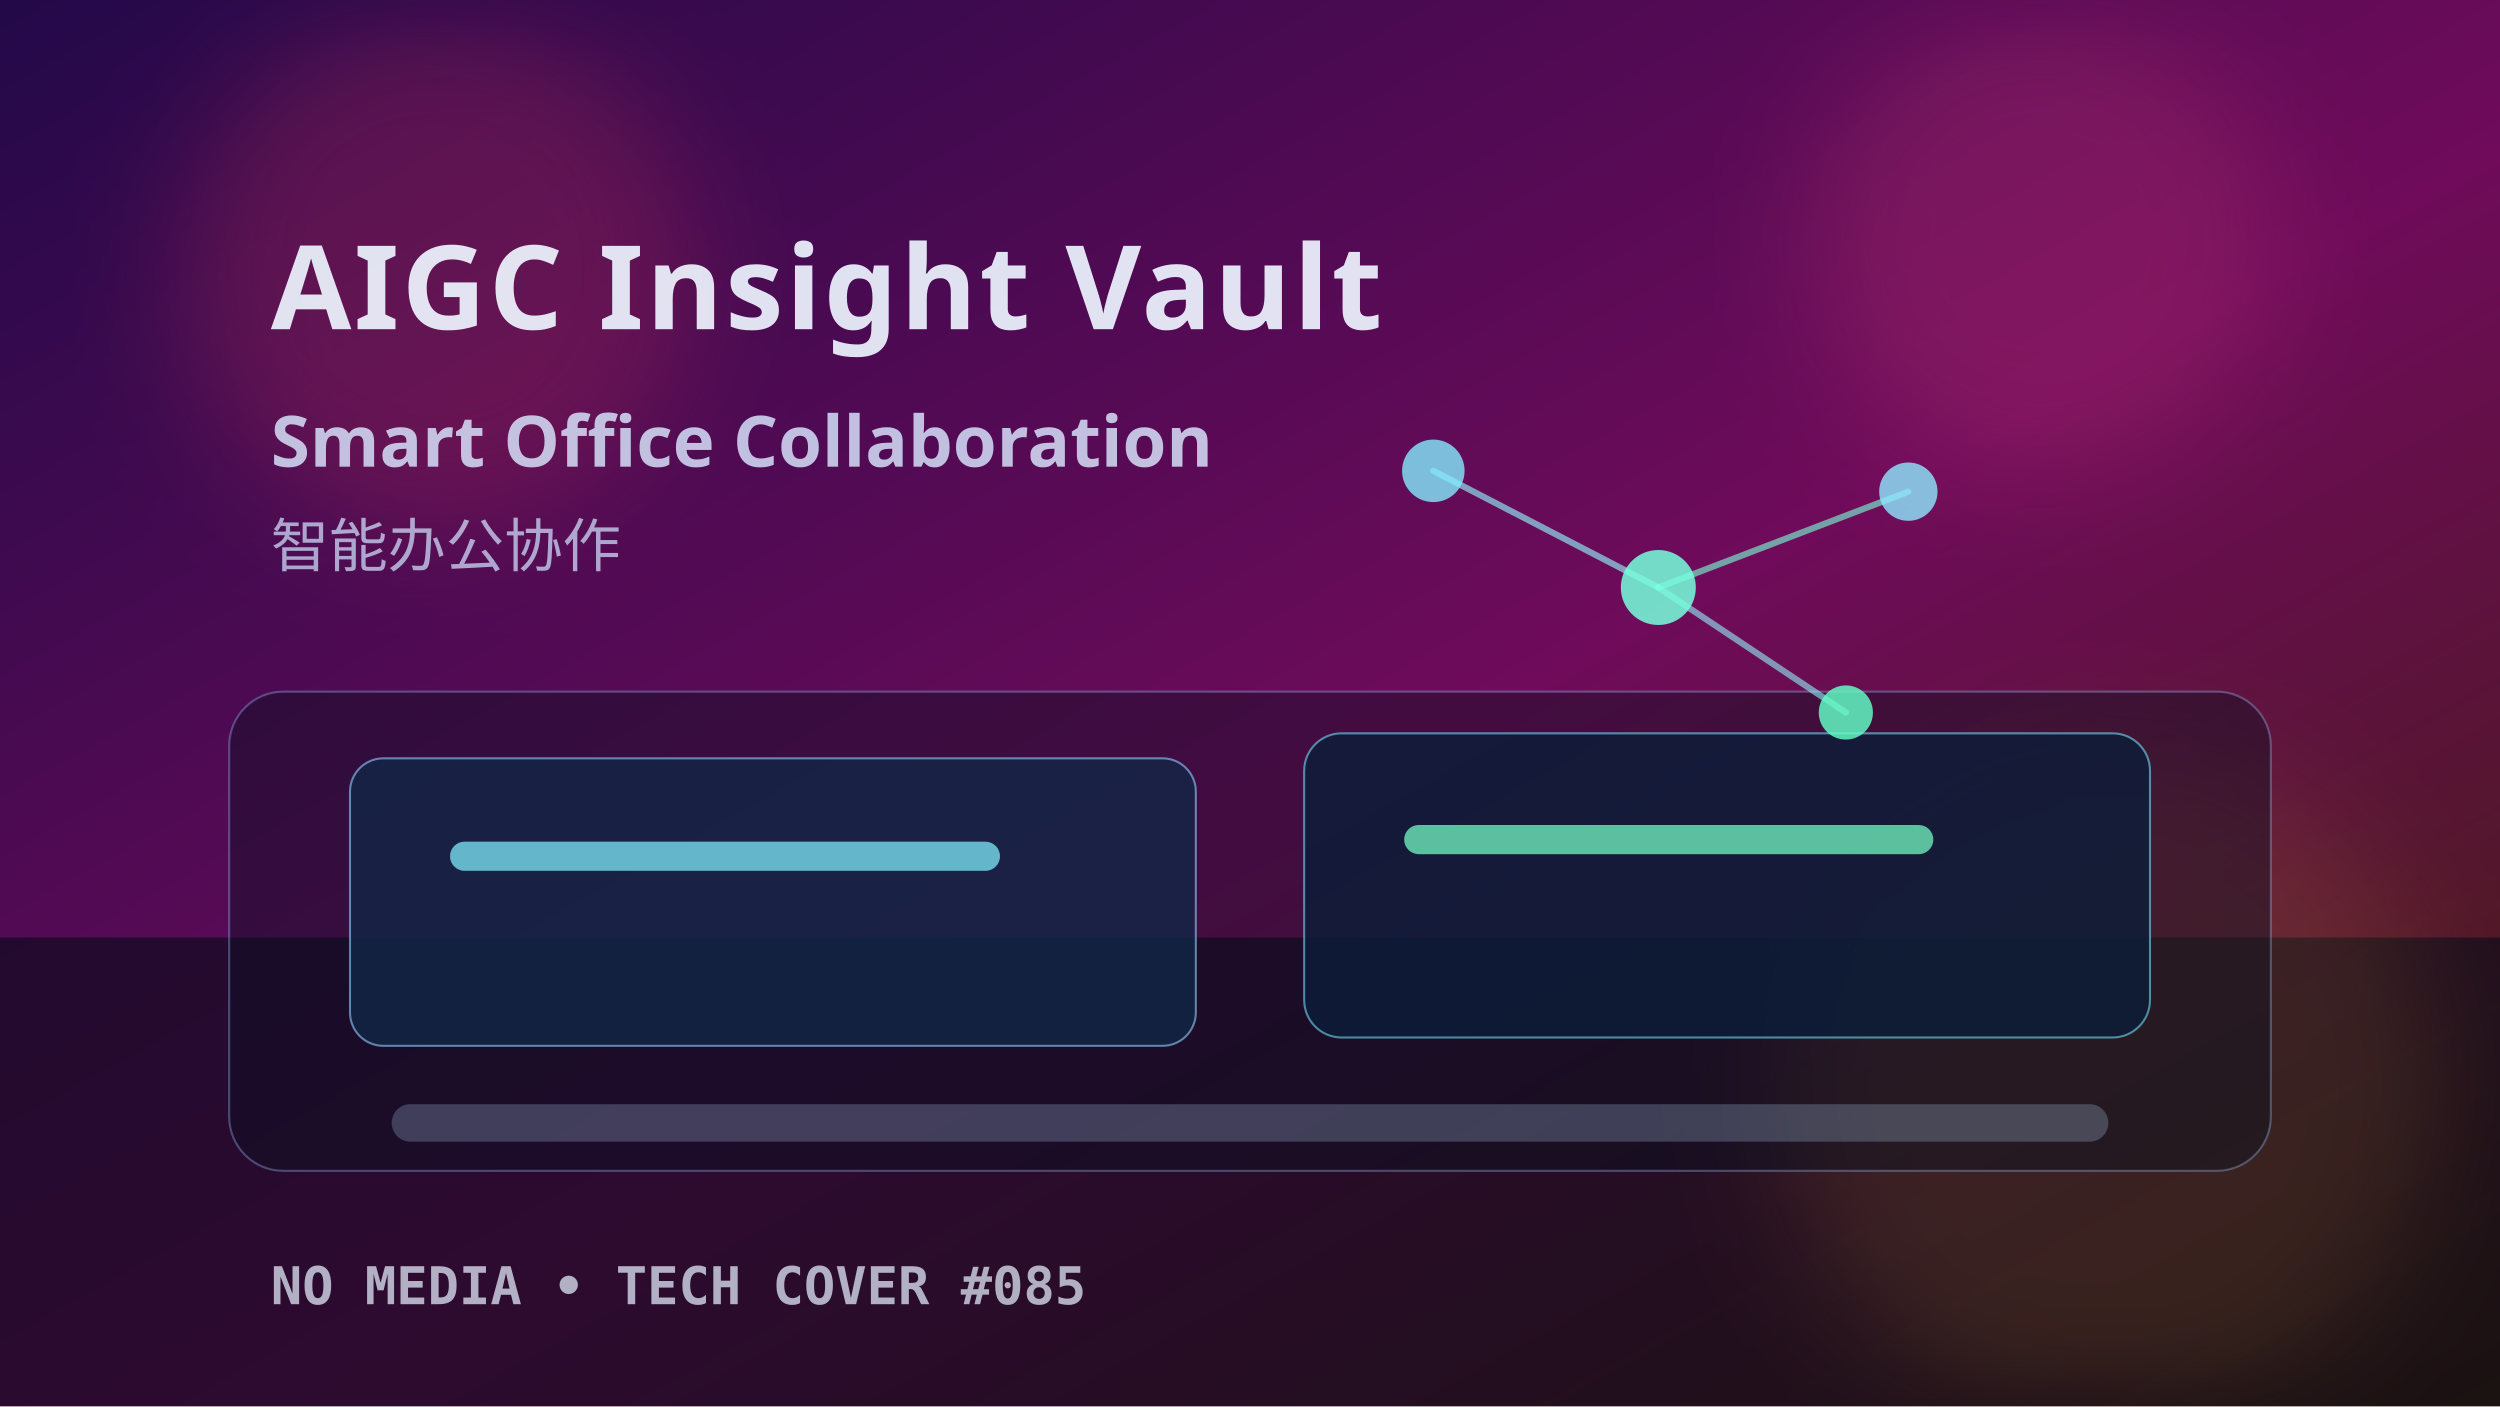
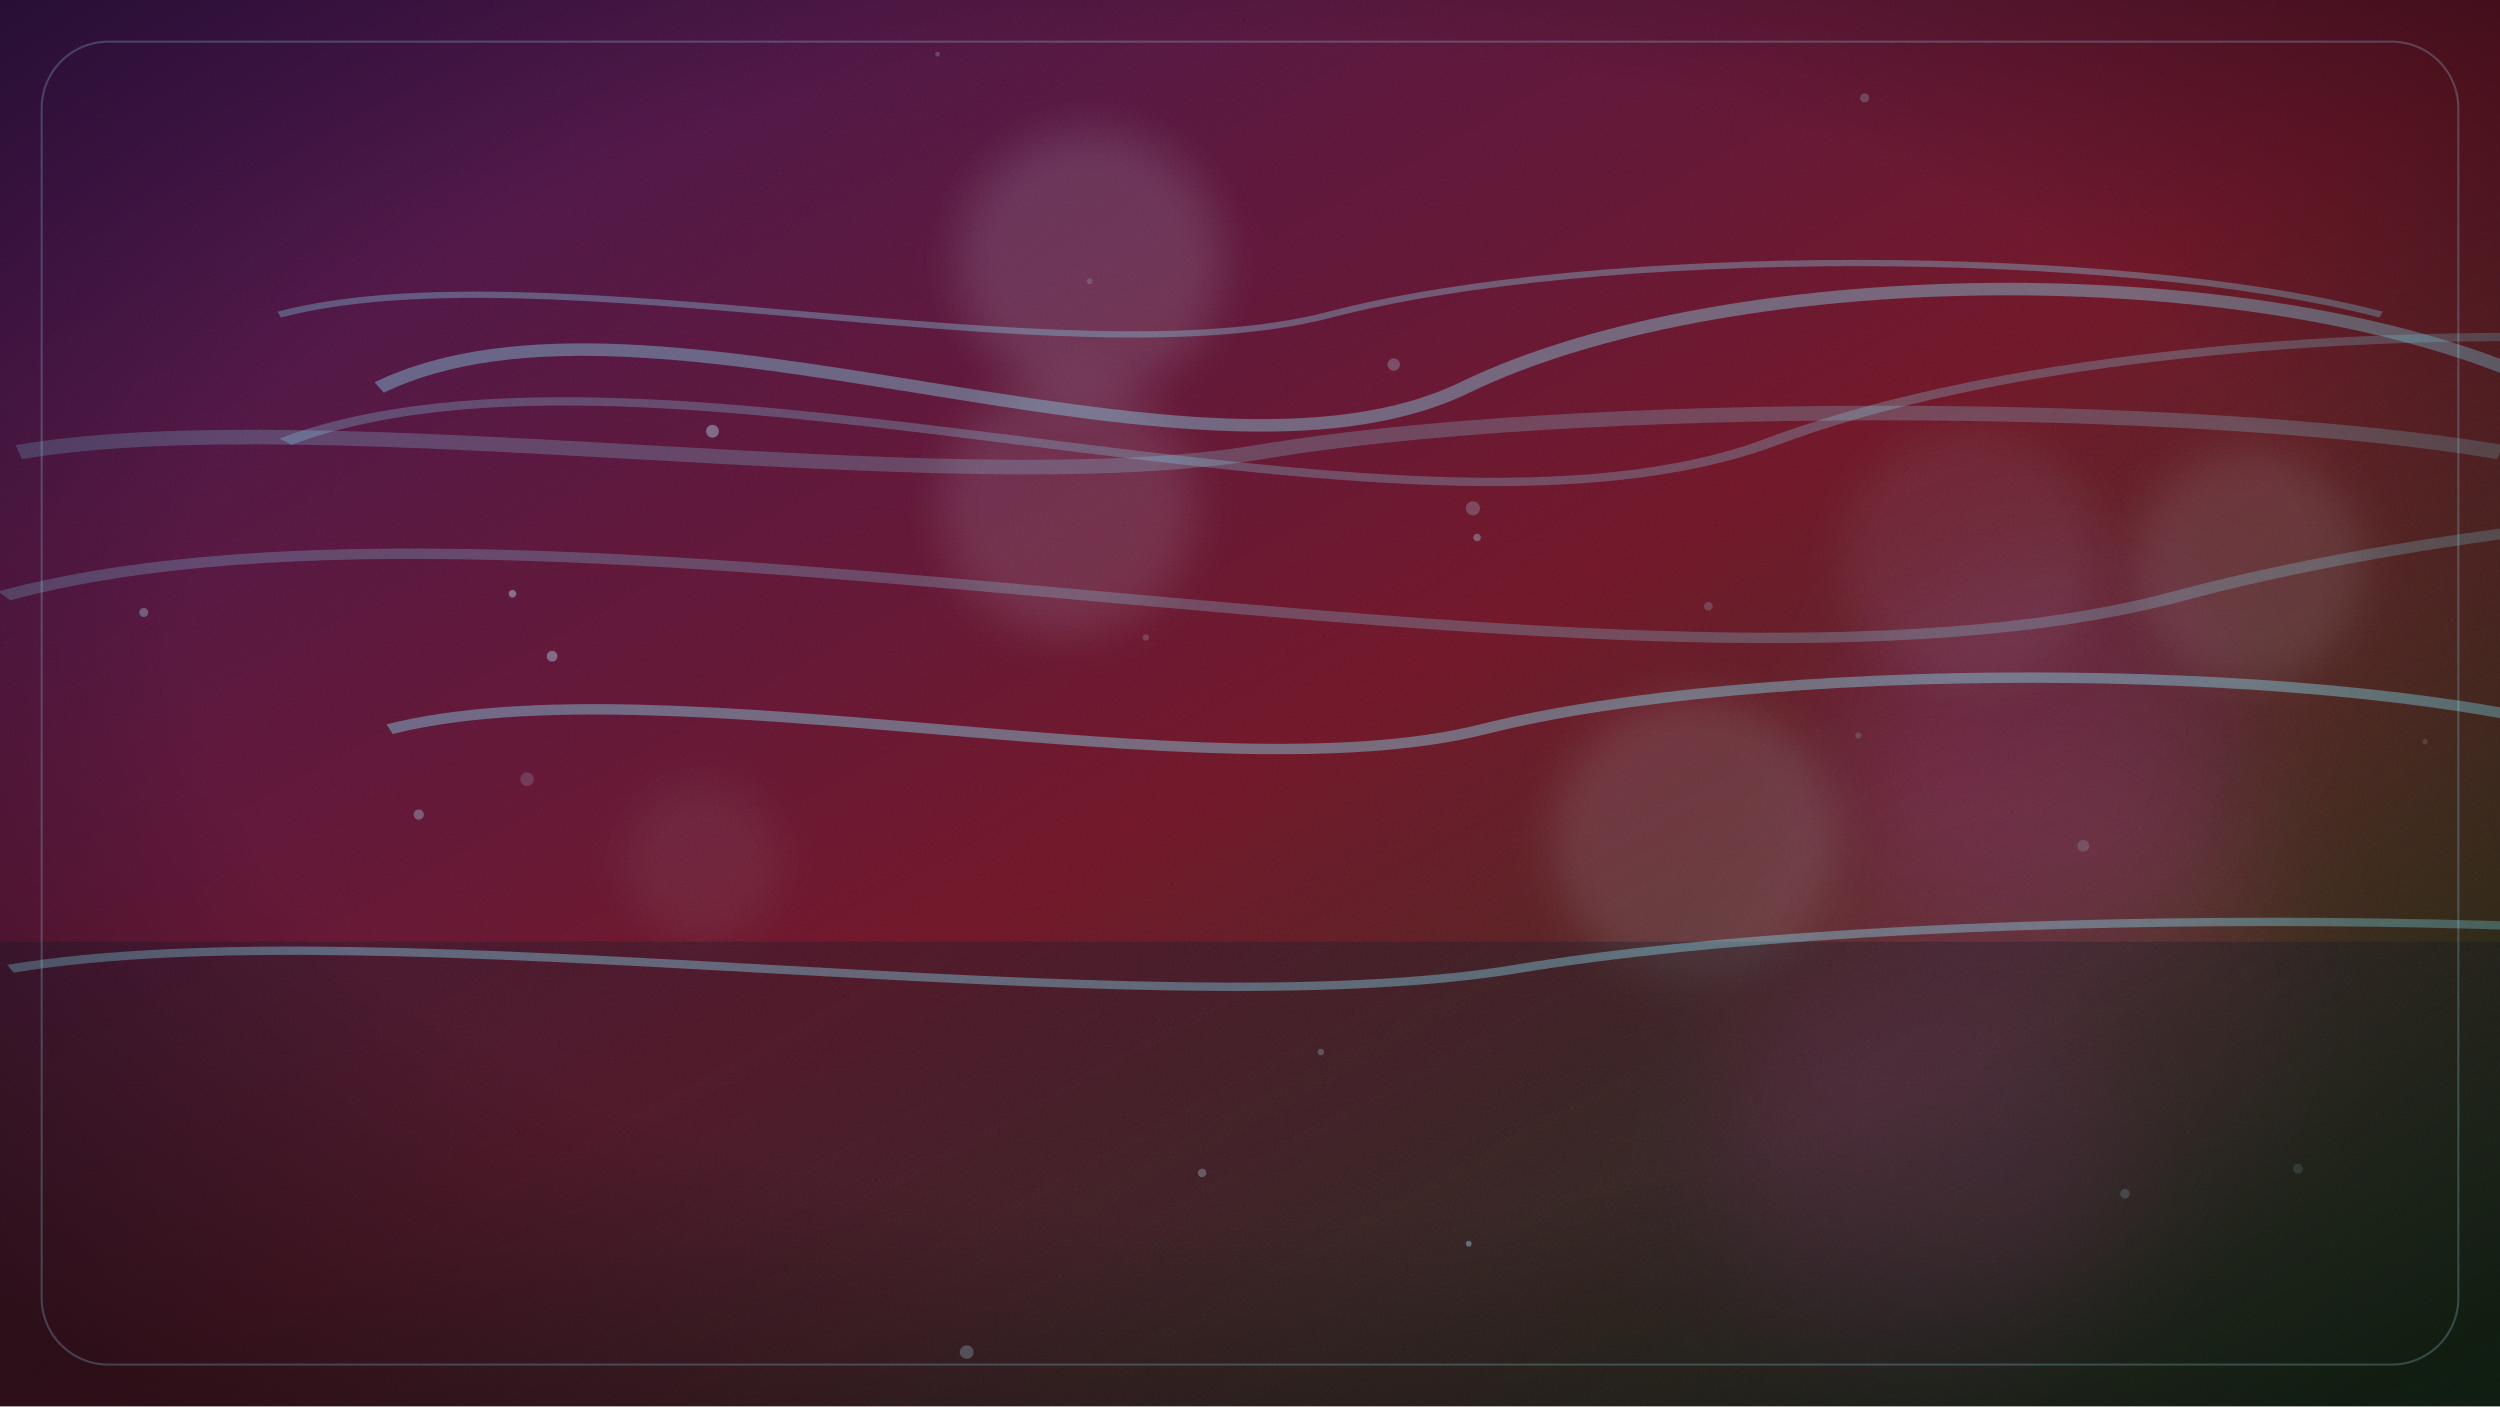
- <svg xmlns="http://www.w3.org/2000/svg" width="1200" height="675" viewBox="0 0 1200 675" role="img" aria-label="AIGC fallback cover 85" data-scene="smart-office">
+ <svg xmlns="http://www.w3.org/2000/svg" width="1200" height="675" viewBox="0 0 1200 675" role="img" aria-label="AIGC fallback cover 85" data-scene="scene-5">
  <defs>
-     <linearGradient id="g85" x1="0" y1="0" x2="1" y2="1">
-       <stop offset="0%" stop-color="hsl(265, 78%, 16%)" />
-       <stop offset="55%" stop-color="hsl(313, 82%, 24%)" />
-       <stop offset="100%" stop-color="hsl(25, 74%, 14%)" />
+     <linearGradient id="bg-85" x1="0" y1="0" x2="1" y2="1">
+       <stop offset="0%" stop-color="hsl(283, 82%, 16%)" />
+       <stop offset="52%" stop-color="hsl(349, 84%, 23%)" />
+       <stop offset="100%" stop-color="hsl(104, 78%, 12%)" />
    </linearGradient>
-     <filter id="blur" x="-20%" y="-20%" width="140%" height="140%">
-       <feGaussianBlur stdDeviation="28" />
+     <filter id="blur-85" x="-25%" y="-25%" width="150%" height="150%">
+       <feGaussianBlur stdDeviation="26" />
    </filter>
+     <filter id="soft-85" x="-25%" y="-25%" width="150%" height="150%">
+       <feGaussianBlur stdDeviation="10" />
+     </filter>
+     <filter id="grain-85" x="0%" y="0%" width="100%" height="100%">
+       <feTurbulence type="fractalNoise" baseFrequency="0.9" numOctaves="2" seed="1105" stitchTiles="stitch" />
+       <feColorMatrix type="saturate" values="0" />
+       <feComponentTransfer>
+         <feFuncA type="table" tableValues="0 0.05" />
+       </feComponentTransfer>
+     </filter>
+     <radialGradient id="vignette-85" cx="50%" cy="45%" r="70%">
+       <stop offset="60%" stop-color="rgba(0,0,0,0)" />
+       <stop offset="100%" stop-color="rgba(0,0,0,0.45)" />
+     </radialGradient>
  </defs>
-   <rect width="1200" height="675" fill="url(#g85)" />
-   <rect y="450" width="1200" height="225" fill="rgba(5, 10, 24, 0.62)" />
-   <circle cx="210" cy="130" r="124" fill="hsl(349, 92%, 60%)" opacity="0.2" filter="url(#blur)" />
-   <circle cx="980" cy="115" r="112" fill="hsl(343, 94%, 66%)" opacity="0.16" filter="url(#blur)" />
-   <circle cx="1010" cy="520" r="160" fill="hsl(35, 90%, 62%)" opacity="0.12" filter="url(#blur)" />
-   <g id="workspace-desk">
-     <rect x="110" y="332" width="980" height="230" rx="26" fill="rgba(8, 16, 32, 0.42)" stroke="rgba(158,198,255,0.34)" />
-     <rect x="168" y="364" width="406" height="138" rx="16" fill="rgba(18, 38, 70, 0.82)" stroke="rgba(150,210,255,0.58)" />
-     <rect x="626" y="352" width="406" height="146" rx="18" fill="rgba(12, 28, 56, 0.82)" stroke="rgba(120,230,255,0.56)" />
-     <rect x="216" y="404" width="264" height="14" rx="7" fill="rgba(130, 240, 255, 0.72)" />
-     <rect x="674" y="396" width="254" height="14" rx="7" fill="rgba(120, 255, 198, 0.72)" />
-     <rect x="188" y="530" width="824" height="18" rx="9" fill="rgba(185, 220, 255, 0.24)" />
+   <rect width="1200" height="675" fill="url(#bg-85)" />
+   <circle cx="978" cy="360" r="97" fill="hsl(283, 92%, 62%)" opacity="0.12" filter="url(#blur-85)" />
+   <circle cx="921" cy="565" r="103" fill="hsl(309, 92%, 62%)" opacity="0.11" filter="url(#blur-85)" />
+   <circle cx="967" cy="486" r="134" fill="hsl(335, 92%, 62%)" opacity="0.09" filter="url(#blur-85)" />
+   <circle cx="946" cy="268" r="61" fill="rgba(210,240,255,0.06)" filter="url(#soft-85)" />
+   <circle cx="337" cy="413" r="37" fill="rgba(210,240,255,0.06)" filter="url(#soft-85)" />
+   <circle cx="813" cy="403" r="68" fill="rgba(210,240,255,0.12)" filter="url(#soft-85)" />
+   <circle cx="1080" cy="271" r="55" fill="rgba(210,240,255,0.10)" filter="url(#soft-85)" />
+   <circle cx="512" cy="243" r="61" fill="rgba(210,240,255,0.12)" filter="url(#soft-85)" />
+   <circle cx="523" cy="126" r="64" fill="rgba(210,240,255,0.14)" filter="url(#soft-85)" />
+   <polygon points="0,675 1200,675 1317,452 -117,452" fill="rgba(8,16,28,0.35)" />
+   <g id="scene-wave">
+     <path d="M 0 217 C 89.5 192, 268.5 242, 358 217 S 626.5 192, 716 217" transform="translate(9,0) scale(1.663659,1)" fill="none" stroke="rgba(132,236,255,0.22)" stroke-width="7" />
+     <path d="M 0 186 C 96.75 123, 290.25 249, 387 186 S 677.25 123, 774 186" transform="translate(182,0) scale(1.346455,1)" fill="none" stroke="rgba(132,236,255,0.37)" stroke-width="6" />
+     <path d="M 0 286 C 117 216, 351 356, 468 286 S 819 216, 936 286" transform="translate(2,0) scale(2.23119,1)" fill="none" stroke="rgba(132,236,255,0.24)" stroke-width="5" />
+     <path d="M 0 212 C 80.25 145, 240.75 279, 321 212 S 561.75 145, 642 212" transform="translate(137,0) scale(2.222965,1)" fill="none" stroke="rgba(132,236,255,0.25)" stroke-width="4" />
+     <path d="M 0 350 C 81.75 317, 245.25 383, 327 350 S 572.25 317, 654 350" transform="translate(187,0) scale(1.605713,1)" fill="none" stroke="rgba(132,236,255,0.39)" stroke-width="5" />
+     <path d="M 0 151 C 82 118, 246 184, 328 151 S 574 118, 656 151" transform="translate(134,0) scale(1.537975,1)" fill="none" stroke="rgba(132,236,255,0.32)" stroke-width="3" />
+     <path d="M 0 465 C 80 435, 240 495, 320 465 S 560 435, 640 465" transform="translate(5,0) scale(2.26125,1)" fill="none" stroke="rgba(132,236,255,0.37)" stroke-width="4" />
  </g>
-   <g id="ai-network" stroke-linecap="round">
-     <line x1="688" y1="226" x2="796" y2="282" stroke="rgba(147, 250, 255, 0.62)" stroke-width="3" />
-     <line x1="796" y1="282" x2="916" y2="236" stroke="rgba(120, 255, 214, 0.62)" stroke-width="3" />
-     <line x1="796" y1="282" x2="886" y2="342" stroke="rgba(147, 250, 255, 0.58)" stroke-width="3" />
-     <circle cx="688" cy="226" r="15" fill="rgba(132, 235, 255, 0.8)" />
-     <circle cx="796" cy="282" r="18" fill="rgba(119, 255, 221, 0.85)" />
-     <circle cx="916" cy="236" r="14" fill="rgba(143, 232, 255, 0.8)" />
-     <circle cx="886" cy="342" r="13" fill="rgba(99, 255, 199, 0.82)" />
+   <g id="scene-sparkles">
+     <circle cx="705" cy="597" r="1.42" fill="rgba(180,240,255,0.39)" />
+     <circle cx="820" cy="291" r="2.07" fill="rgba(180,240,255,0.19)" />
+     <circle cx="523" cy="135" r="1.39" fill="rgba(180,240,255,0.18)" />
+     <circle cx="342" cy="207" r="3.08" fill="rgba(180,240,255,0.39)" />
+     <circle cx="707" cy="244" r="3.38" fill="rgba(180,240,255,0.23)" />
+     <circle cx="246" cy="285" r="1.84" fill="rgba(180,240,255,0.41)" />
+     <circle cx="450" cy="26" r="1.13" fill="rgba(180,240,255,0.23)" />
+     <circle cx="709" cy="258" r="1.80" fill="rgba(180,240,255,0.32)" />
+     <circle cx="69" cy="294" r="2.17" fill="rgba(180,240,255,0.33)" />
+     <circle cx="895" cy="47" r="2.17" fill="rgba(180,240,255,0.23)" />
+     <circle cx="550" cy="306" r="1.52" fill="rgba(180,240,255,0.19)" />
+     <circle cx="634" cy="505" r="1.59" fill="rgba(180,240,255,0.25)" />
+     <circle cx="892" cy="353" r="1.52" fill="rgba(180,240,255,0.16)" />
+     <circle cx="577" cy="563" r="2.03" fill="rgba(180,240,255,0.29)" />
+     <circle cx="1103" cy="561" r="2.34" fill="rgba(180,240,255,0.17)" />
+     <circle cx="464" cy="649" r="3.27" fill="rgba(180,240,255,0.31)" />
+     <circle cx="265" cy="315" r="2.59" fill="rgba(180,240,255,0.39)" />
+     <circle cx="1164" cy="356" r="1.27" fill="rgba(180,240,255,0.16)" />
+     <circle cx="1020" cy="573" r="2.30" fill="rgba(180,240,255,0.21)" />
+     <circle cx="253" cy="374" r="3.27" fill="rgba(180,240,255,0.17)" />
+     <circle cx="1000" cy="406" r="2.82" fill="rgba(180,240,255,0.17)" />
+     <circle cx="201" cy="391" r="2.45" fill="rgba(180,240,255,0.32)" />
+     <circle cx="669" cy="175" r="2.98" fill="rgba(180,240,255,0.25)" />
  </g>
-   <text x="130" y="158" fill="rgba(238,244,255,0.92)" font-family="'Segoe UI', 'PingFang SC', 'Microsoft YaHei', sans-serif" font-size="56" font-weight="700" letter-spacing="1.2">AIGC Insight Vault</text>
-   <text x="130" y="224" fill="rgba(218,232,255,0.82)" font-family="'Segoe UI', 'PingFang SC', 'Microsoft YaHei', sans-serif" font-size="34" font-weight="600">Smart Office Collaboration</text>
-   <text x="130" y="272" fill="rgba(210,226,255,0.72)" font-family="'Segoe UI', 'PingFang SC', 'Microsoft YaHei', sans-serif" font-size="28" font-weight="500">智能办公协作</text>
-   <text x="130" y="626" fill="rgba(230,240,255,0.72)" font-family="'JetBrains Mono', 'Menlo', monospace" font-size="25" font-weight="600">NO MEDIA • TECH COVER #085</text>
+   <rect width="1200" height="675" fill="rgba(190,220,255,0.06)" />
+   <rect width="1200" height="675" filter="url(#grain-85)" />
+   <rect width="1200" height="675" fill="url(#vignette-85)" />
+   <rect x="20" y="20" width="1160" height="635" rx="32" fill="none" stroke="rgba(155,220,255,0.24)" />
</svg>
